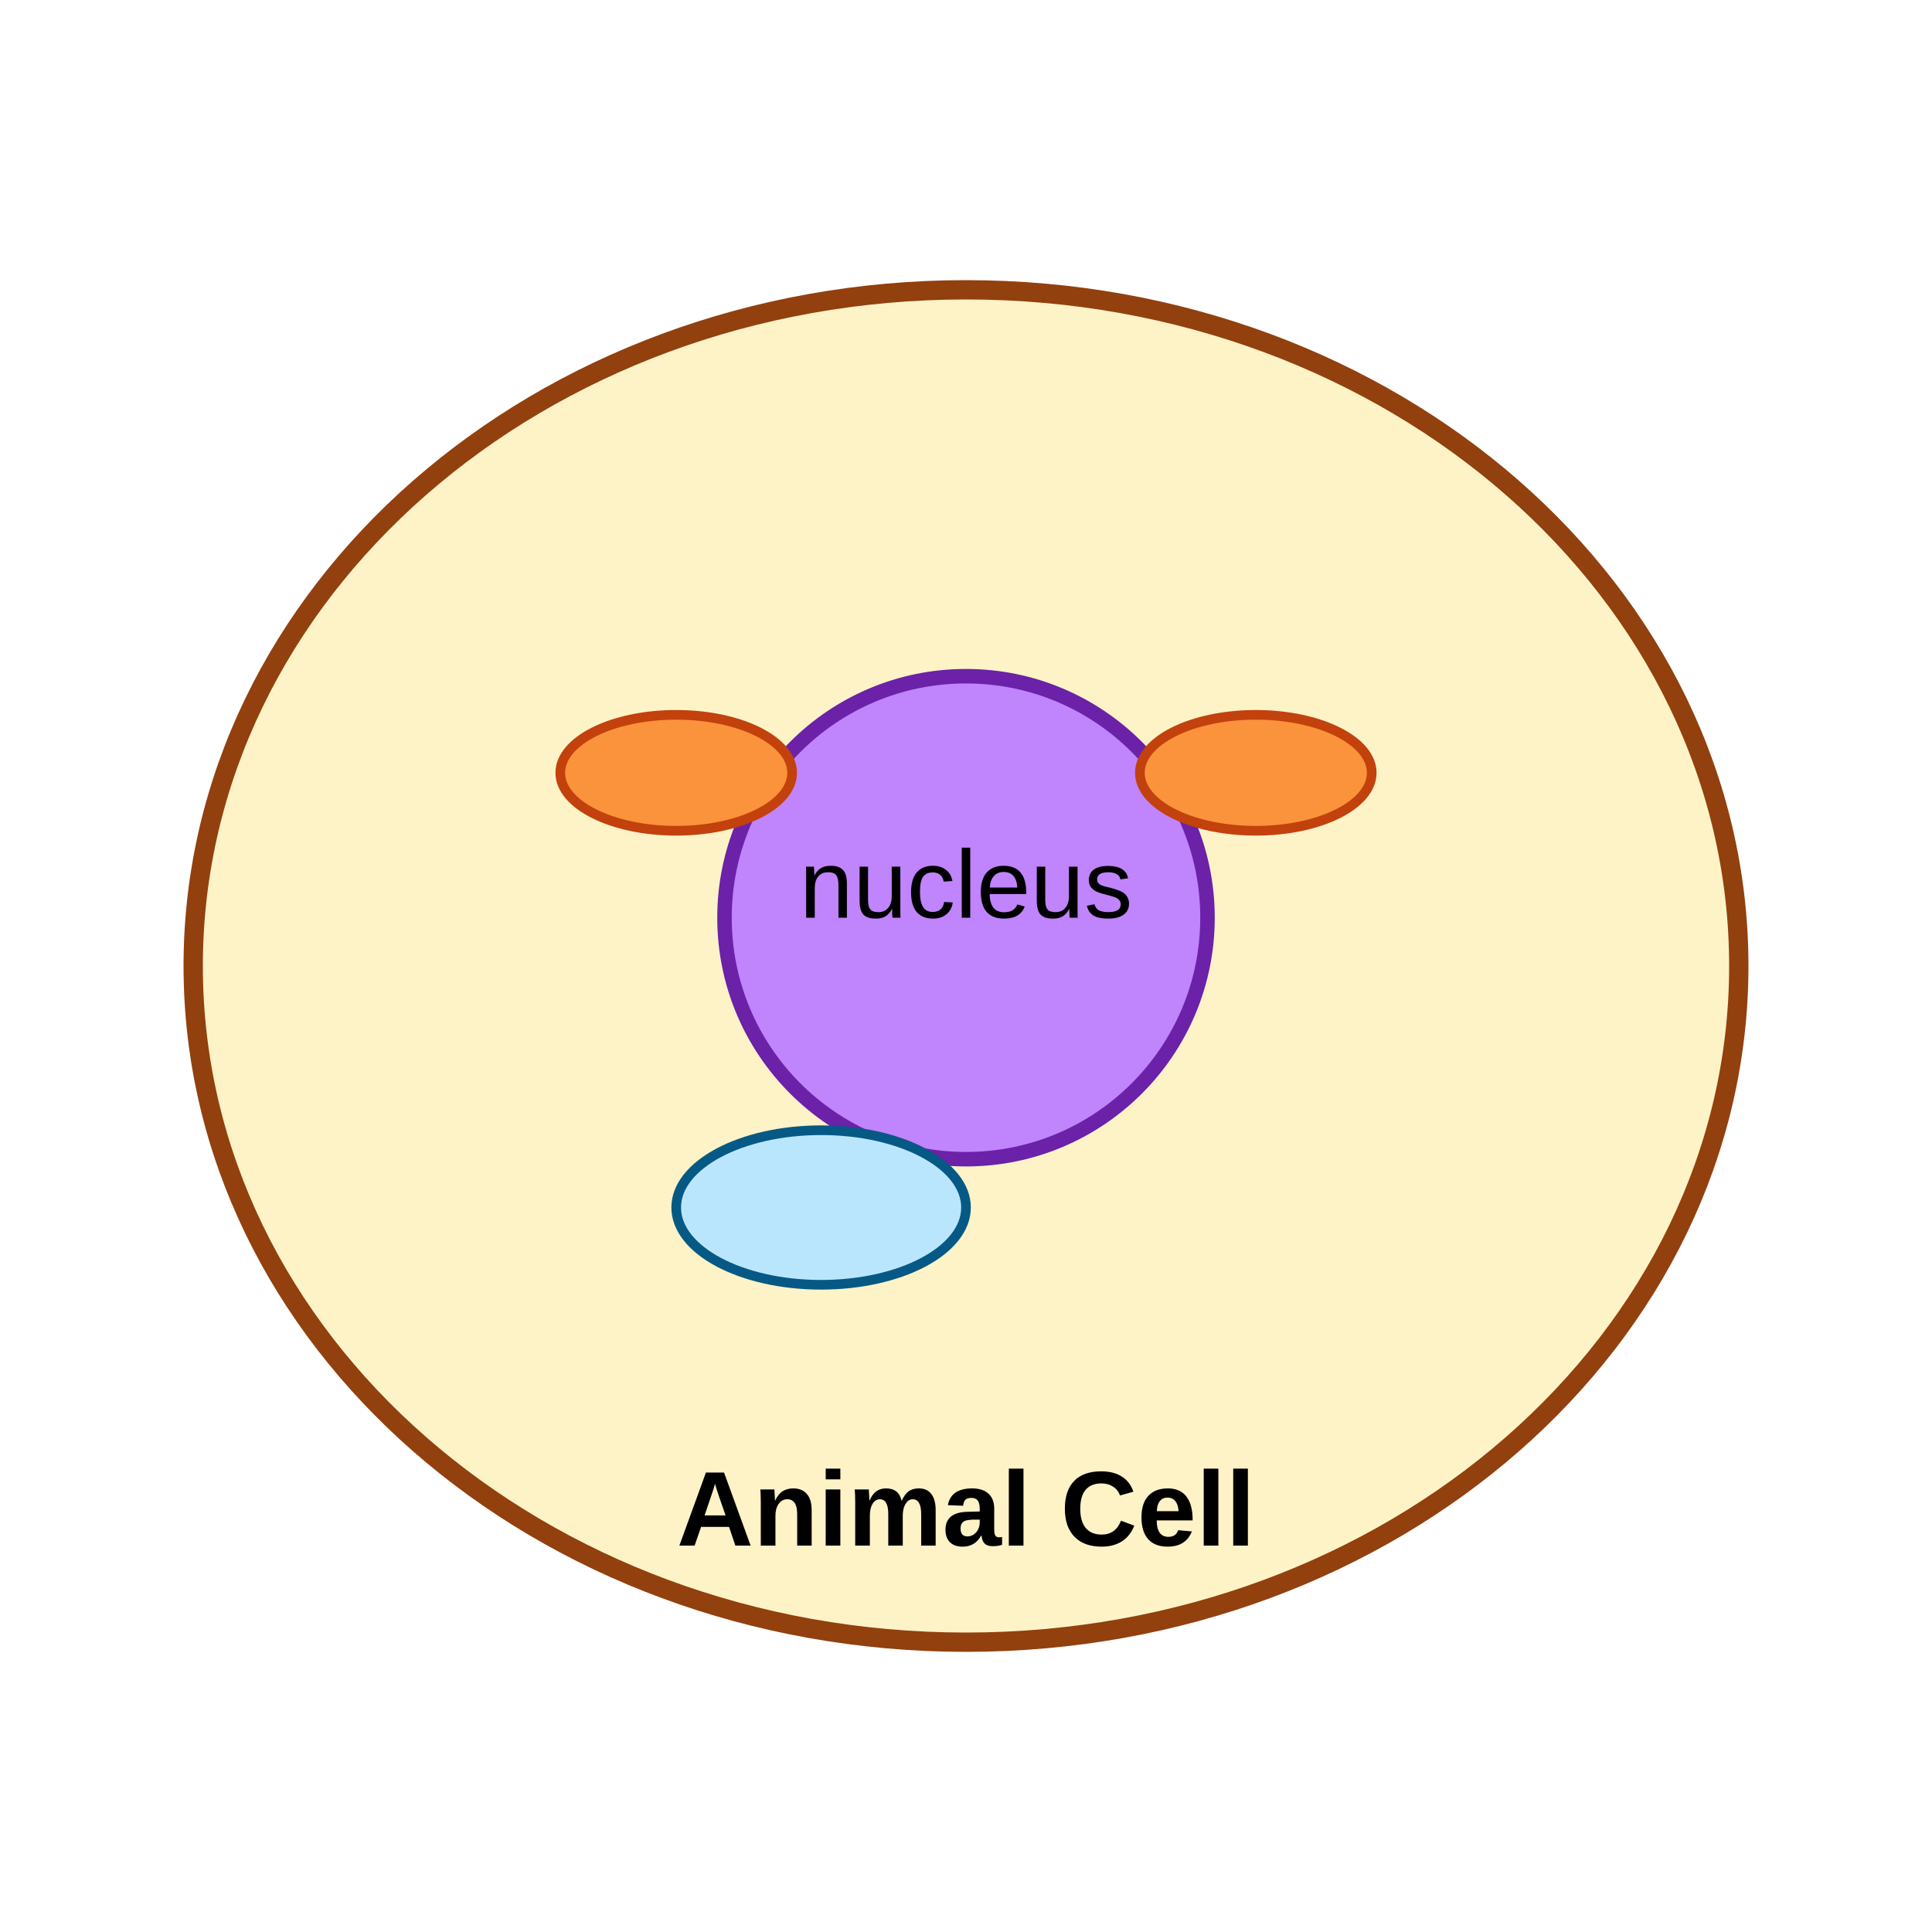
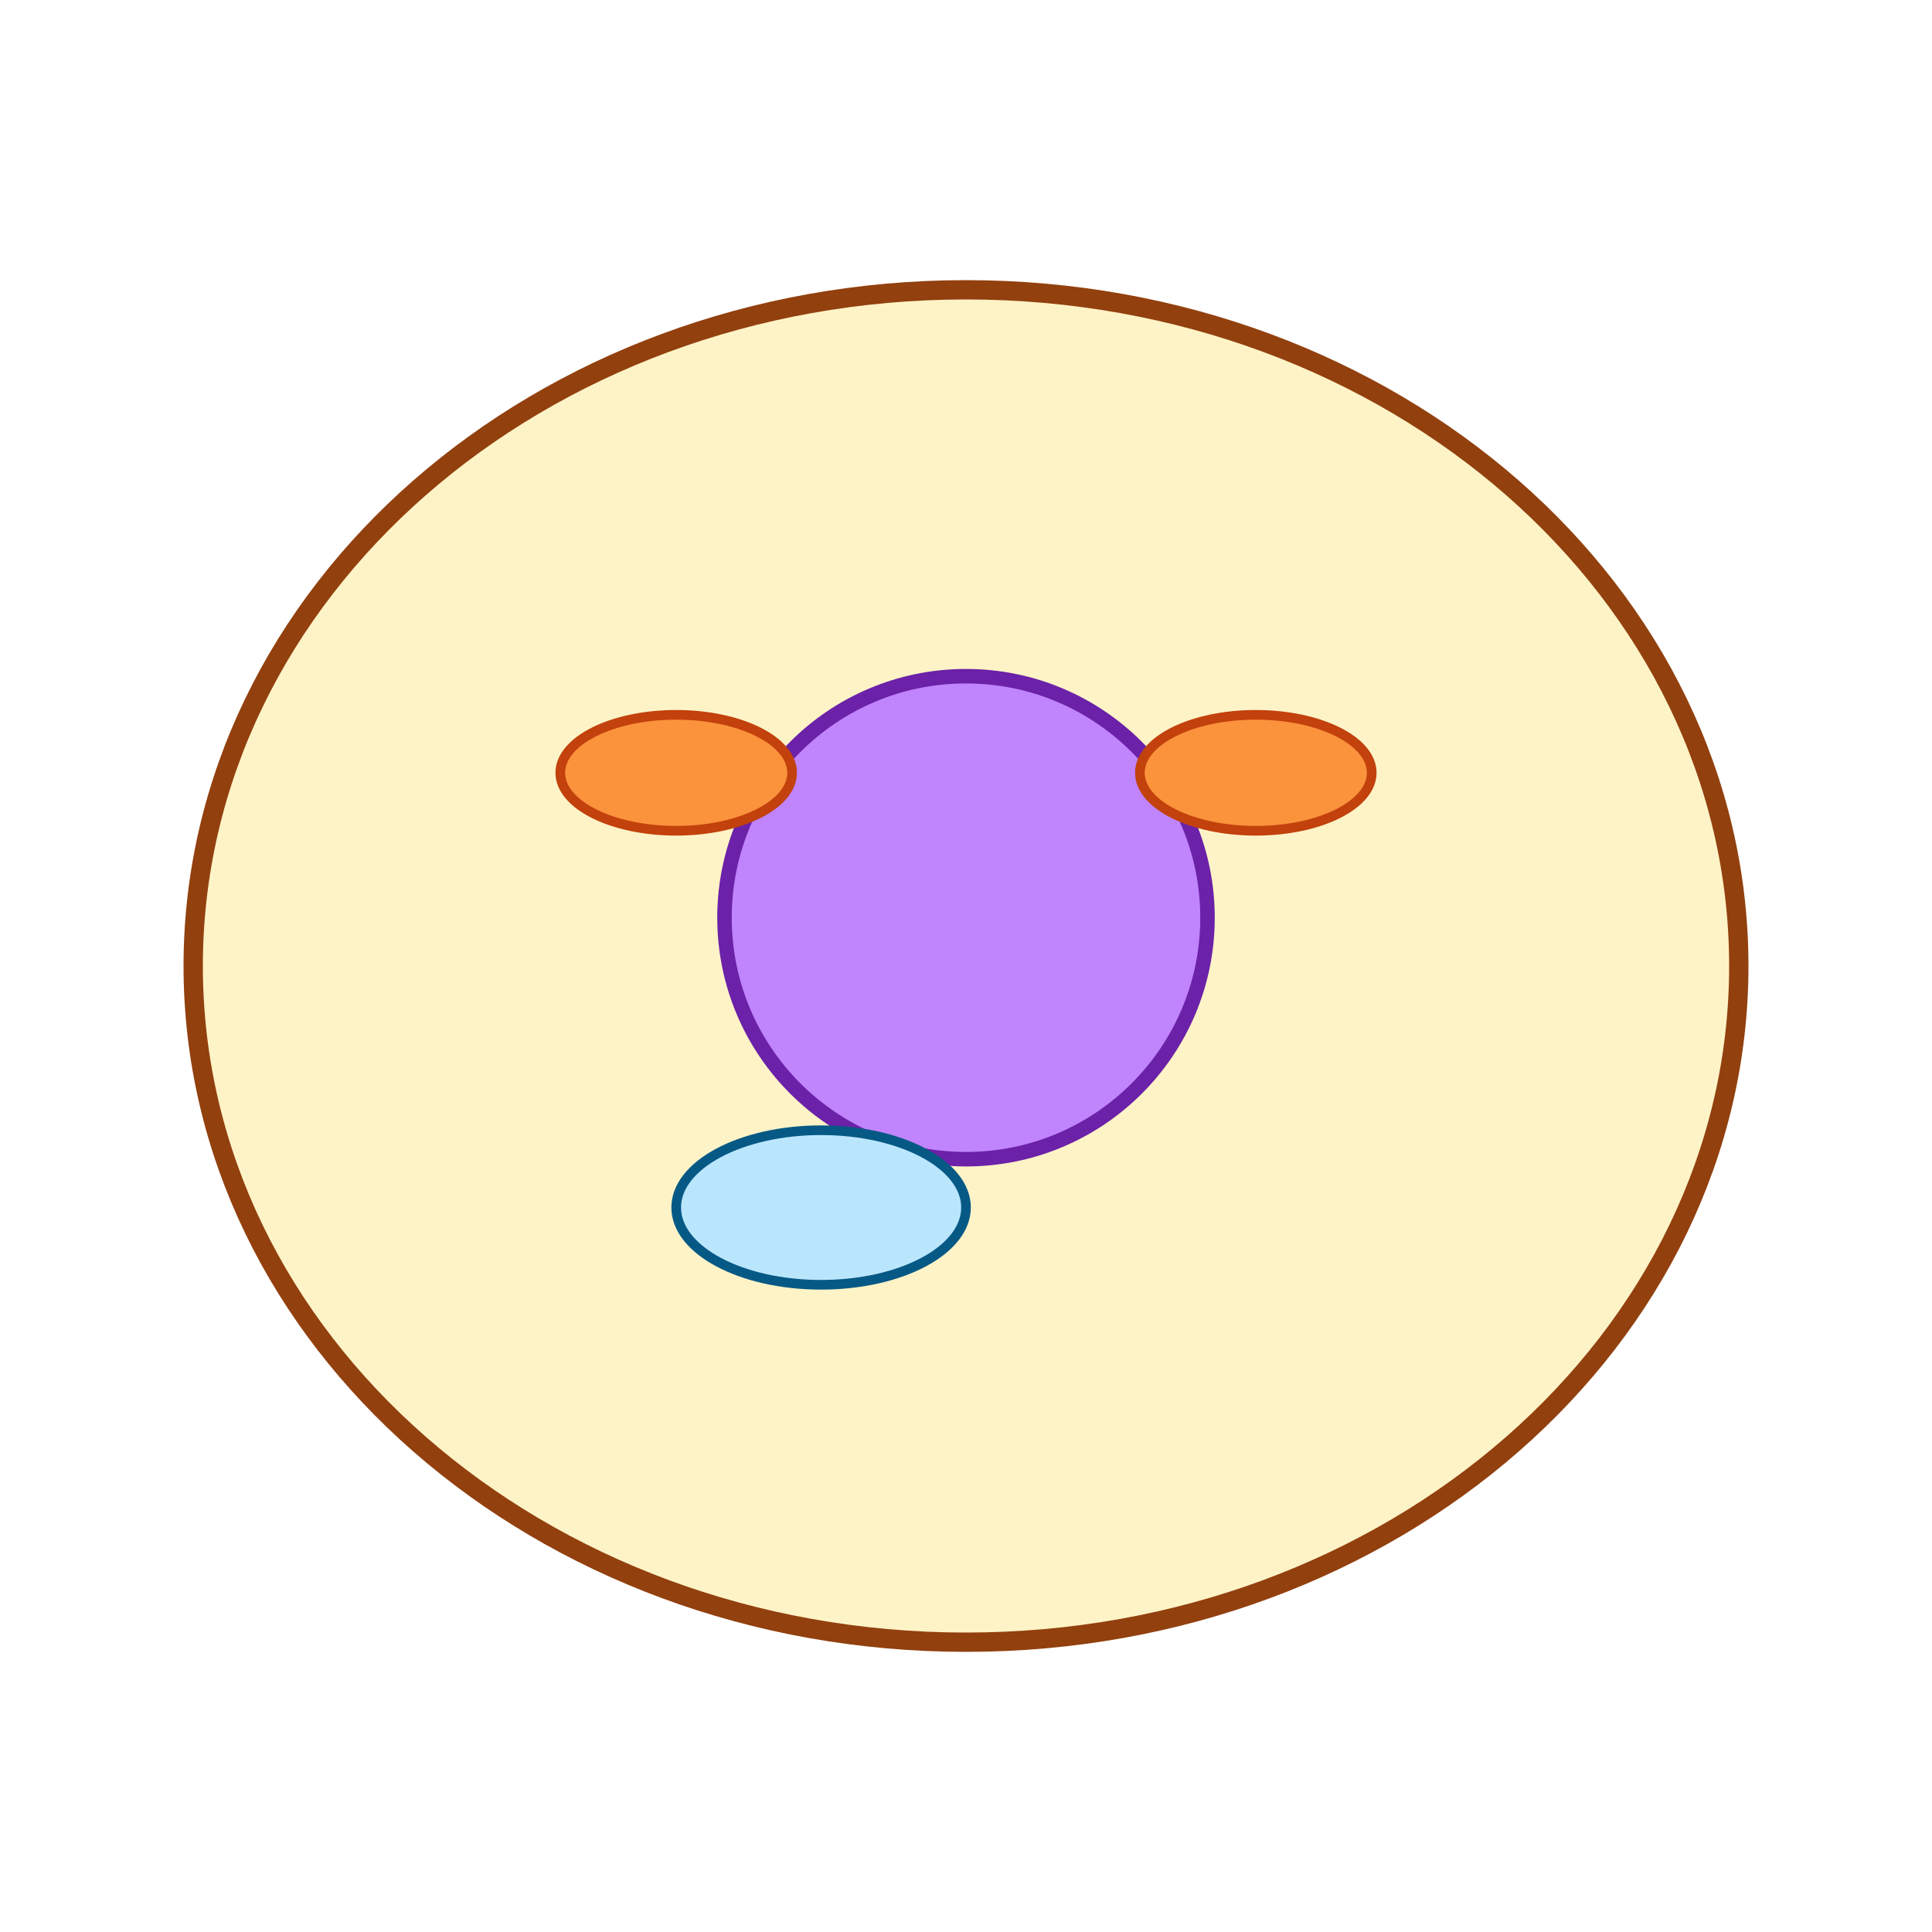
- <svg xmlns="http://www.w3.org/2000/svg" viewBox="0 0 200 200" width="200" height="200">
+ <svg xmlns="http://www.w3.org/2000/svg" viewBox="0 0 200 200">
  <ellipse cx="100" cy="100" rx="80" ry="70" fill="#fef3c7" stroke="#92400e" stroke-width="2" />
  <circle cx="100" cy="95" r="25" fill="#c084fc" stroke="#6b21a8" stroke-width="1.5" />
-   <text x="100" y="95" text-anchor="middle" font-size="10" font-family="Arial">nucleus</text>
  <ellipse cx="70" cy="80" rx="12" ry="6" fill="#fb923c" stroke="#c2410c" stroke-width="1" />
  <ellipse cx="130" cy="80" rx="12" ry="6" fill="#fb923c" stroke="#c2410c" stroke-width="1" />
  <ellipse cx="85" cy="125" rx="15" ry="8" fill="#bae6fd" stroke="#075985" stroke-width="1" />
-   <text x="100" y="160" text-anchor="middle" font-size="11" font-weight="bold" font-family="Arial">Animal Cell</text>
</svg>
